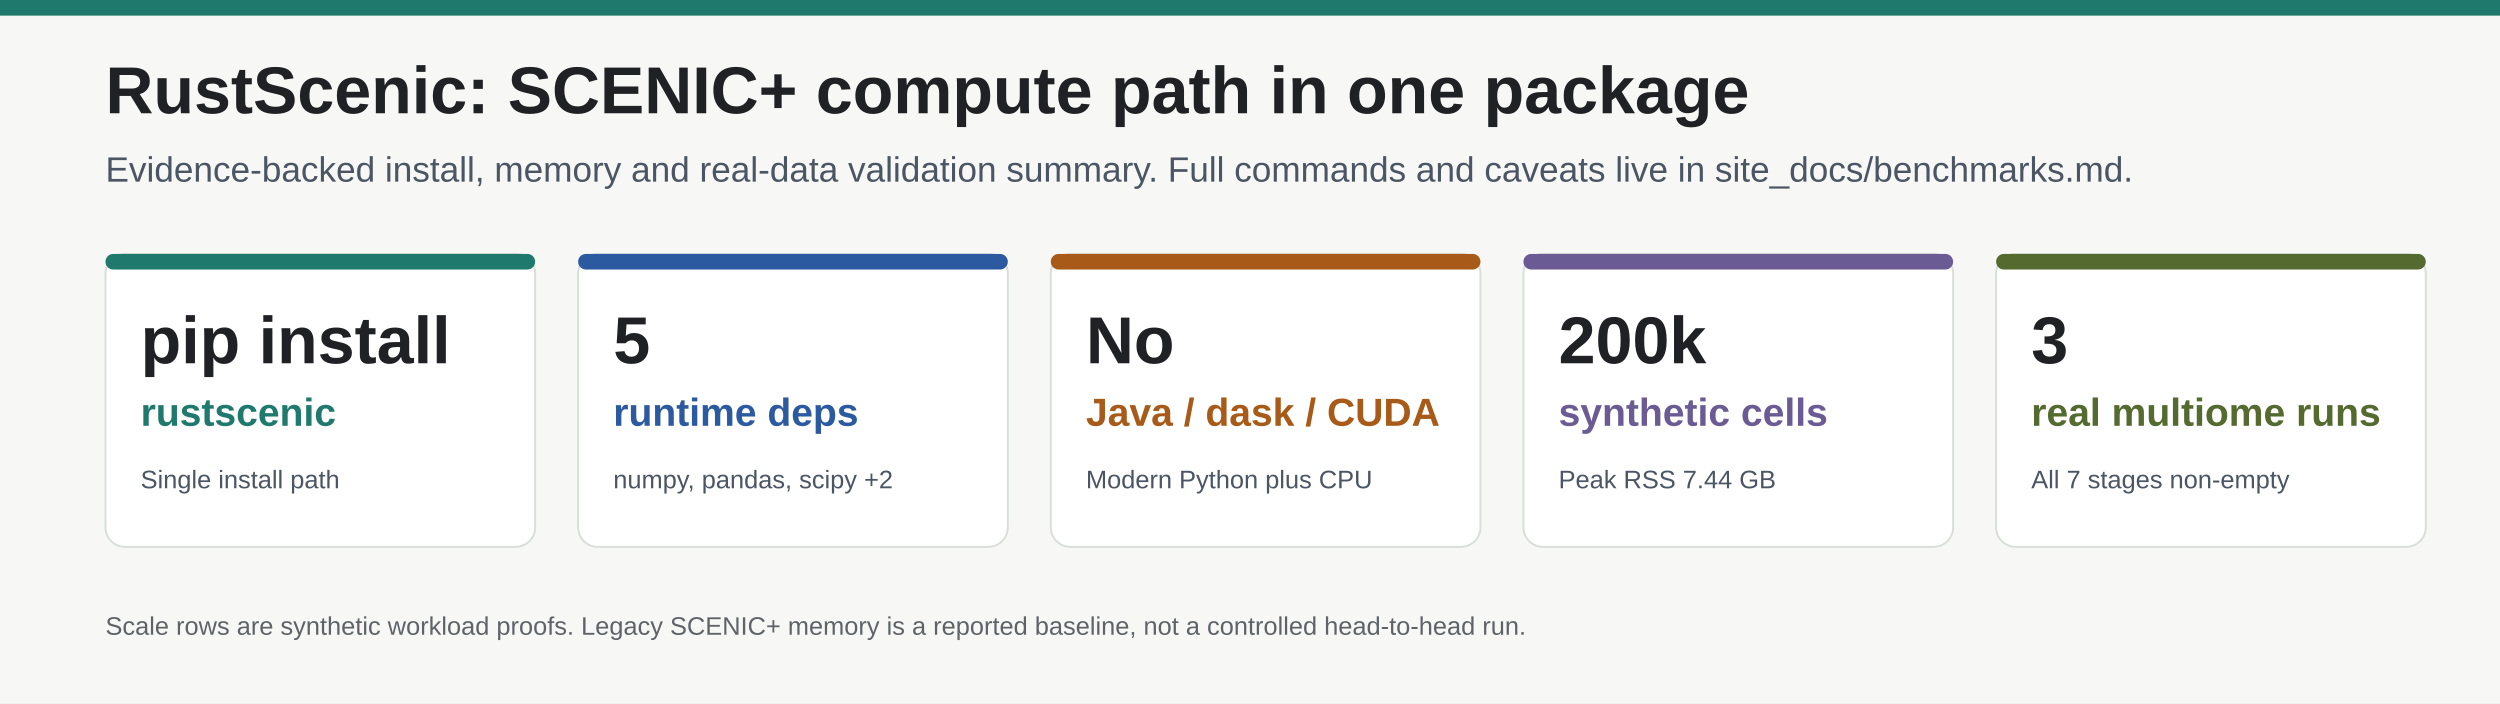
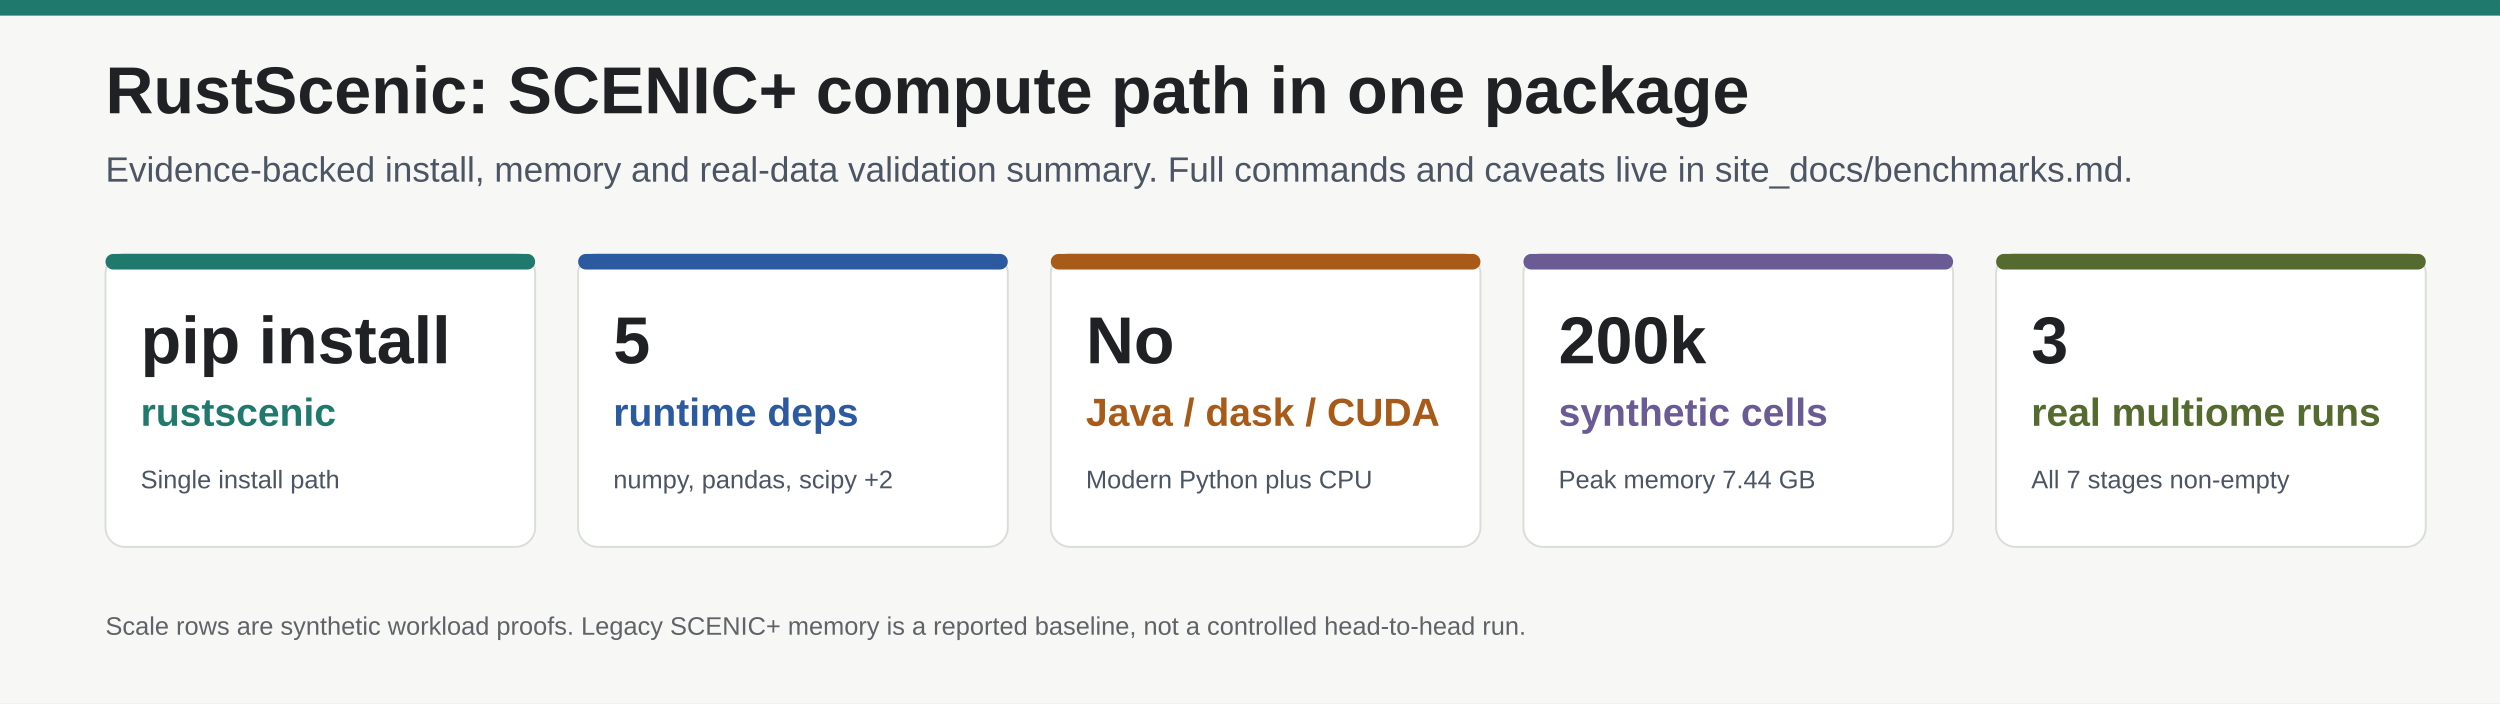
<svg xmlns="http://www.w3.org/2000/svg" viewBox="0 0 1280 360" role="img" aria-labelledby="title desc">
  <rect width="1280" height="360" fill="#f7f8f5" />
  <rect x="0" y="0" width="1280" height="8" fill="#1f7a6d" />
  <text x="54" y="58" font-family="Arial, sans-serif" font-size="34" font-weight="700" fill="#202124">RustScenic: SCENIC+ compute path in one package</text>
  <text x="54" y="93" font-family="Arial, sans-serif" font-size="18" fill="#4b5563">Evidence-backed install, memory and real-data validation summary. Full commands and caveats live in site_docs/benchmarks.md.</text>
  <rect x="54" y="130" width="220" height="150" rx="10" fill="#ffffff" stroke="#d8ded8" />
  <rect x="54" y="130" width="220" height="8" rx="4" fill="#1f7a6d" />
  <text x="72" y="186" font-family="Arial, sans-serif" font-size="34" font-weight="700" fill="#202124">pip install</text>
  <text x="72" y="218" font-family="Arial, sans-serif" font-size="20" font-weight="700" fill="#1f7a6d">rustscenic</text>
  <text x="72" y="250" font-family="Arial, sans-serif" font-size="13" fill="#4b5563">Single install path</text>
  <rect x="296" y="130" width="220" height="150" rx="10" fill="#ffffff" stroke="#d8ded8" />
  <rect x="296" y="130" width="220" height="8" rx="4" fill="#2c5aa0" />
  <text x="314" y="186" font-family="Arial, sans-serif" font-size="34" font-weight="700" fill="#202124">5</text>
  <text x="314" y="218" font-family="Arial, sans-serif" font-size="20" font-weight="700" fill="#2c5aa0">runtime deps</text>
  <text x="314" y="250" font-family="Arial, sans-serif" font-size="13" fill="#4b5563">numpy, pandas, scipy +2</text>
  <rect x="538" y="130" width="220" height="150" rx="10" fill="#ffffff" stroke="#d8ded8" />
  <rect x="538" y="130" width="220" height="8" rx="4" fill="#a85b18" />
  <text x="556" y="186" font-family="Arial, sans-serif" font-size="34" font-weight="700" fill="#202124">No</text>
  <text x="556" y="218" font-family="Arial, sans-serif" font-size="20" font-weight="700" fill="#a85b18">Java / dask / CUDA</text>
  <text x="556" y="250" font-family="Arial, sans-serif" font-size="13" fill="#4b5563">Modern Python plus CPU</text>
  <rect x="780" y="130" width="220" height="150" rx="10" fill="#ffffff" stroke="#d8ded8" />
  <rect x="780" y="130" width="220" height="8" rx="4" fill="#6b5b95" />
  <text x="798" y="186" font-family="Arial, sans-serif" font-size="34" font-weight="700" fill="#202124">200k</text>
  <text x="798" y="218" font-family="Arial, sans-serif" font-size="20" font-weight="700" fill="#6b5b95">synthetic cells</text>
-   <text x="798" y="250" font-family="Arial, sans-serif" font-size="13" fill="#4b5563">Peak RSS 7.44 GB</text>
+   <text x="798" y="250" font-family="Arial, sans-serif" font-size="13" fill="#4b5563">Peak memory 7.44 GB</text>
  <rect x="1022" y="130" width="220" height="150" rx="10" fill="#ffffff" stroke="#d8ded8" />
  <rect x="1022" y="130" width="220" height="8" rx="4" fill="#546a2f" />
  <text x="1040" y="186" font-family="Arial, sans-serif" font-size="34" font-weight="700" fill="#202124">3</text>
  <text x="1040" y="218" font-family="Arial, sans-serif" font-size="20" font-weight="700" fill="#546a2f">real multiome runs</text>
  <text x="1040" y="250" font-family="Arial, sans-serif" font-size="13" fill="#4b5563">All 7 stages non-empty</text>
  <text x="54" y="325" font-family="Arial, sans-serif" font-size="13" fill="#5f6368">Scale rows are synthetic workload proofs. Legacy SCENIC+ memory is a reported baseline, not a controlled head-to-head run.</text>
</svg>
